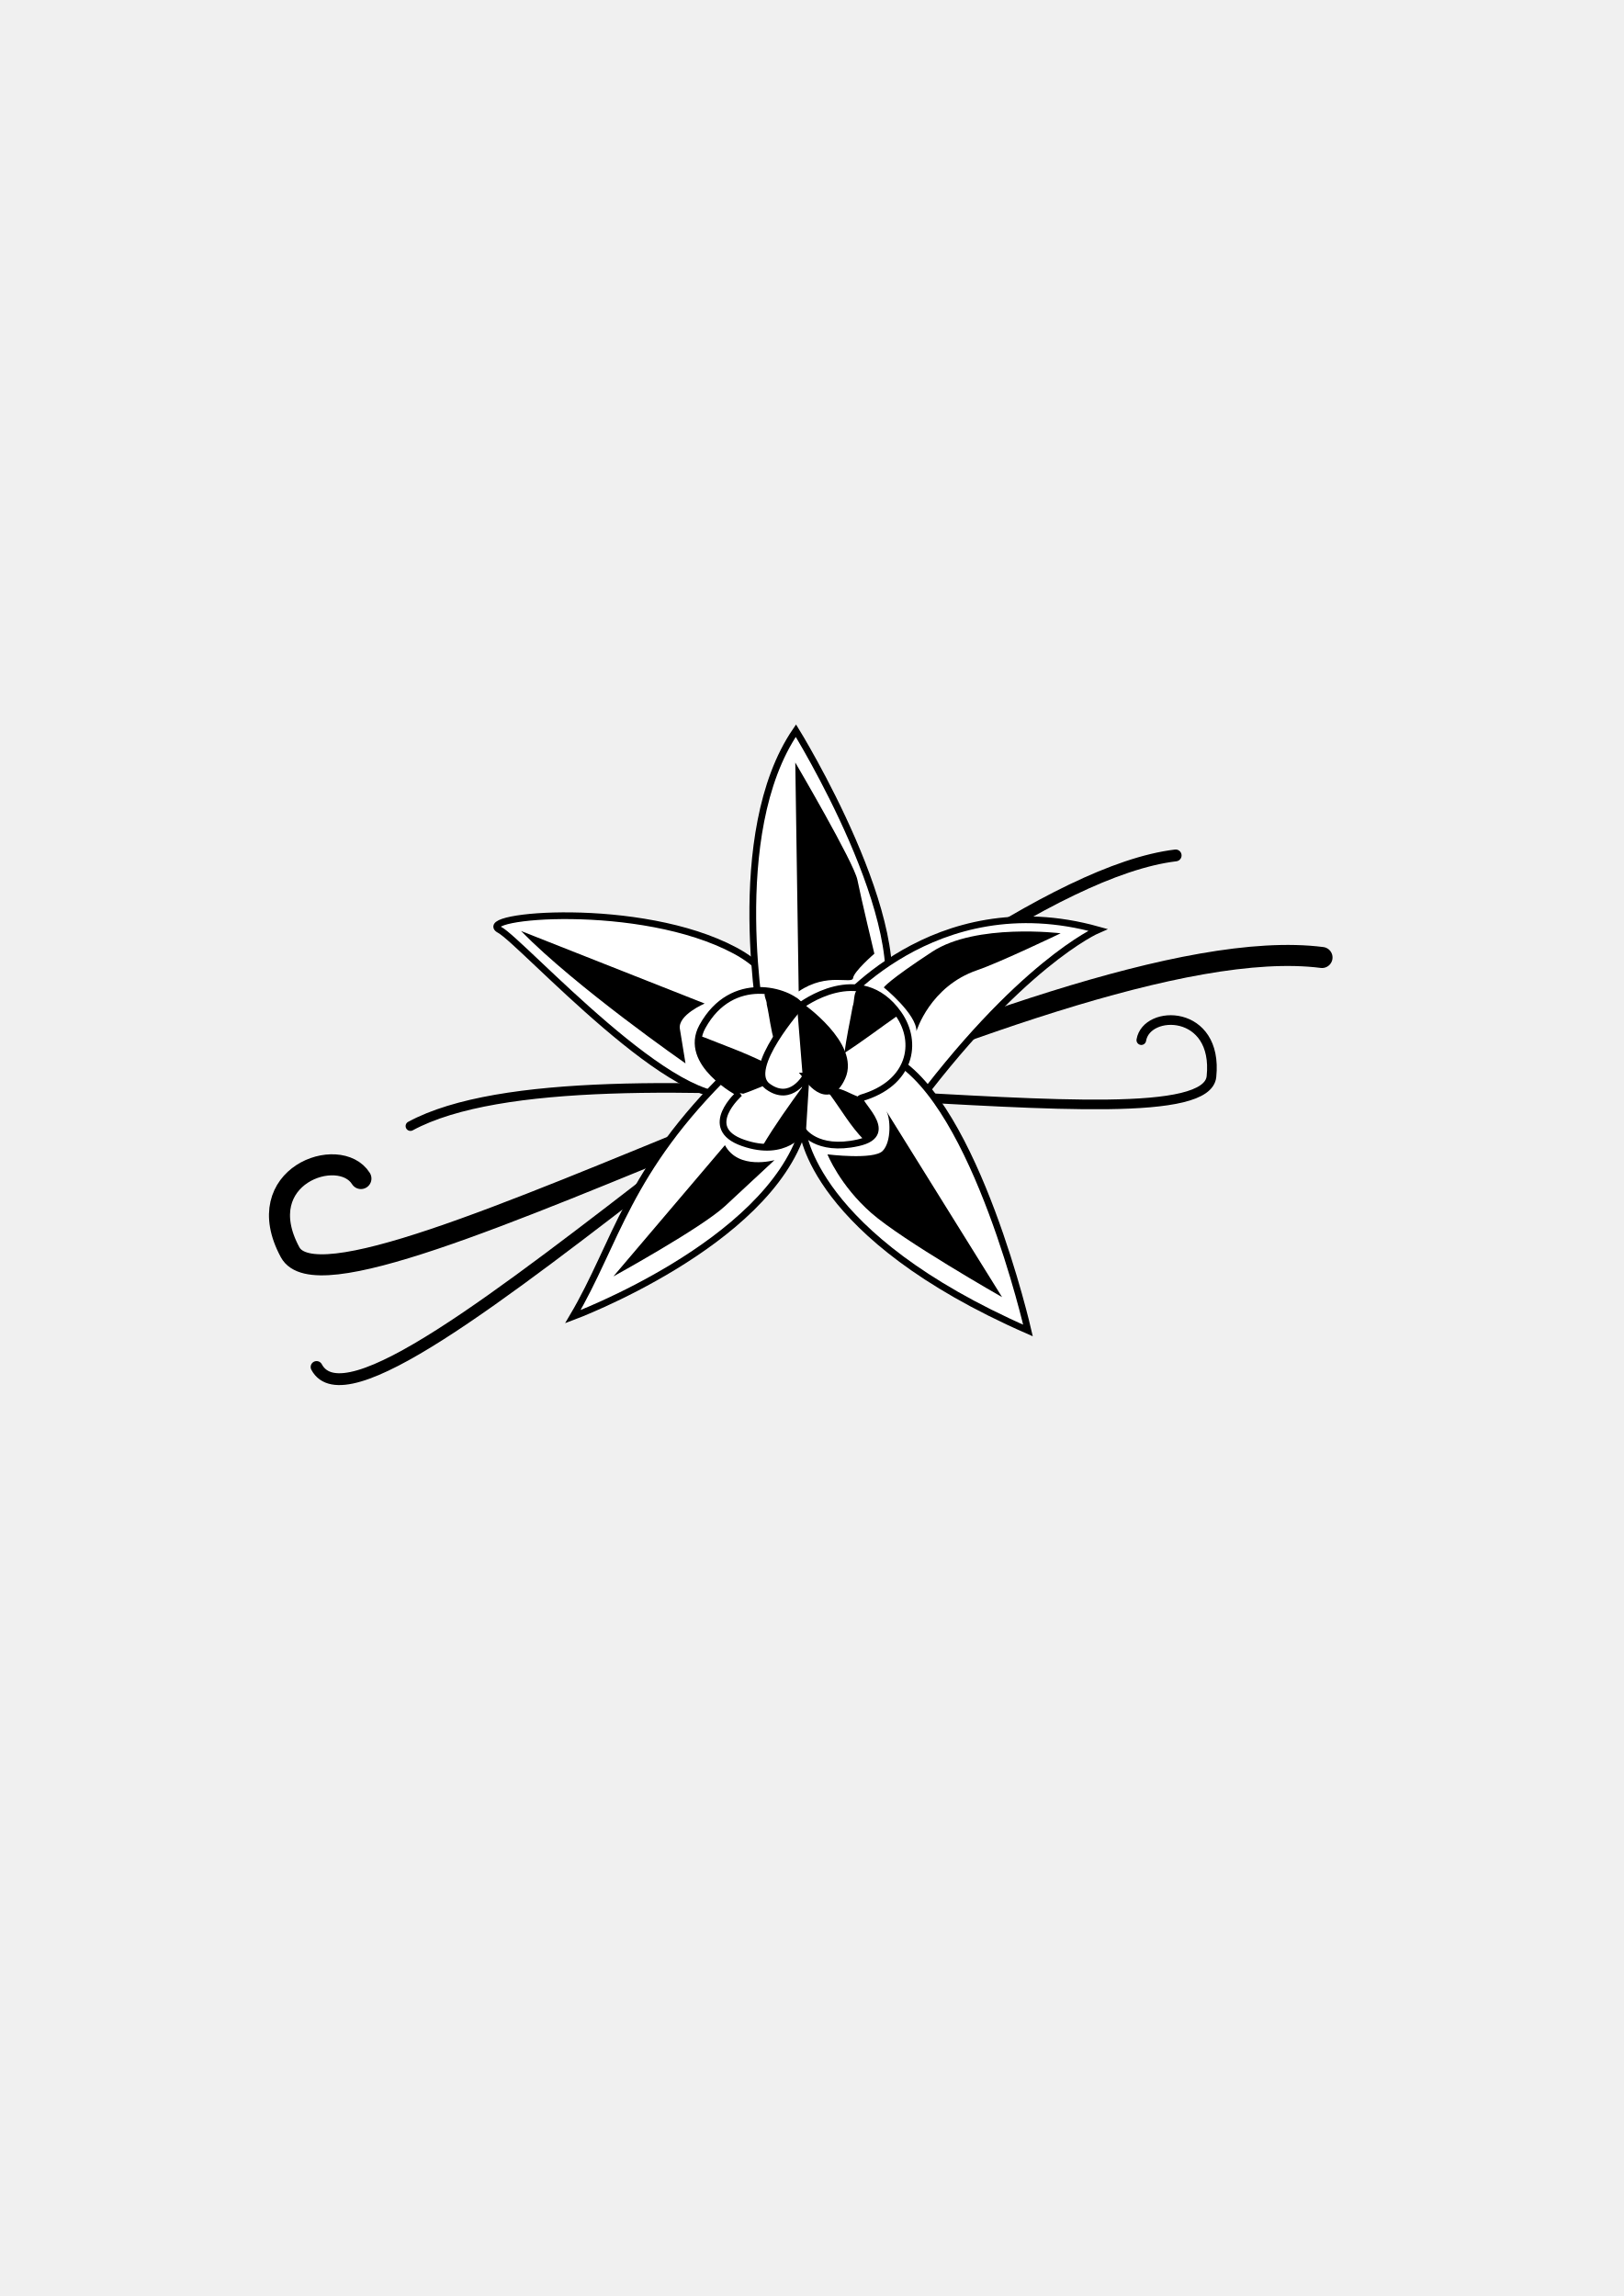
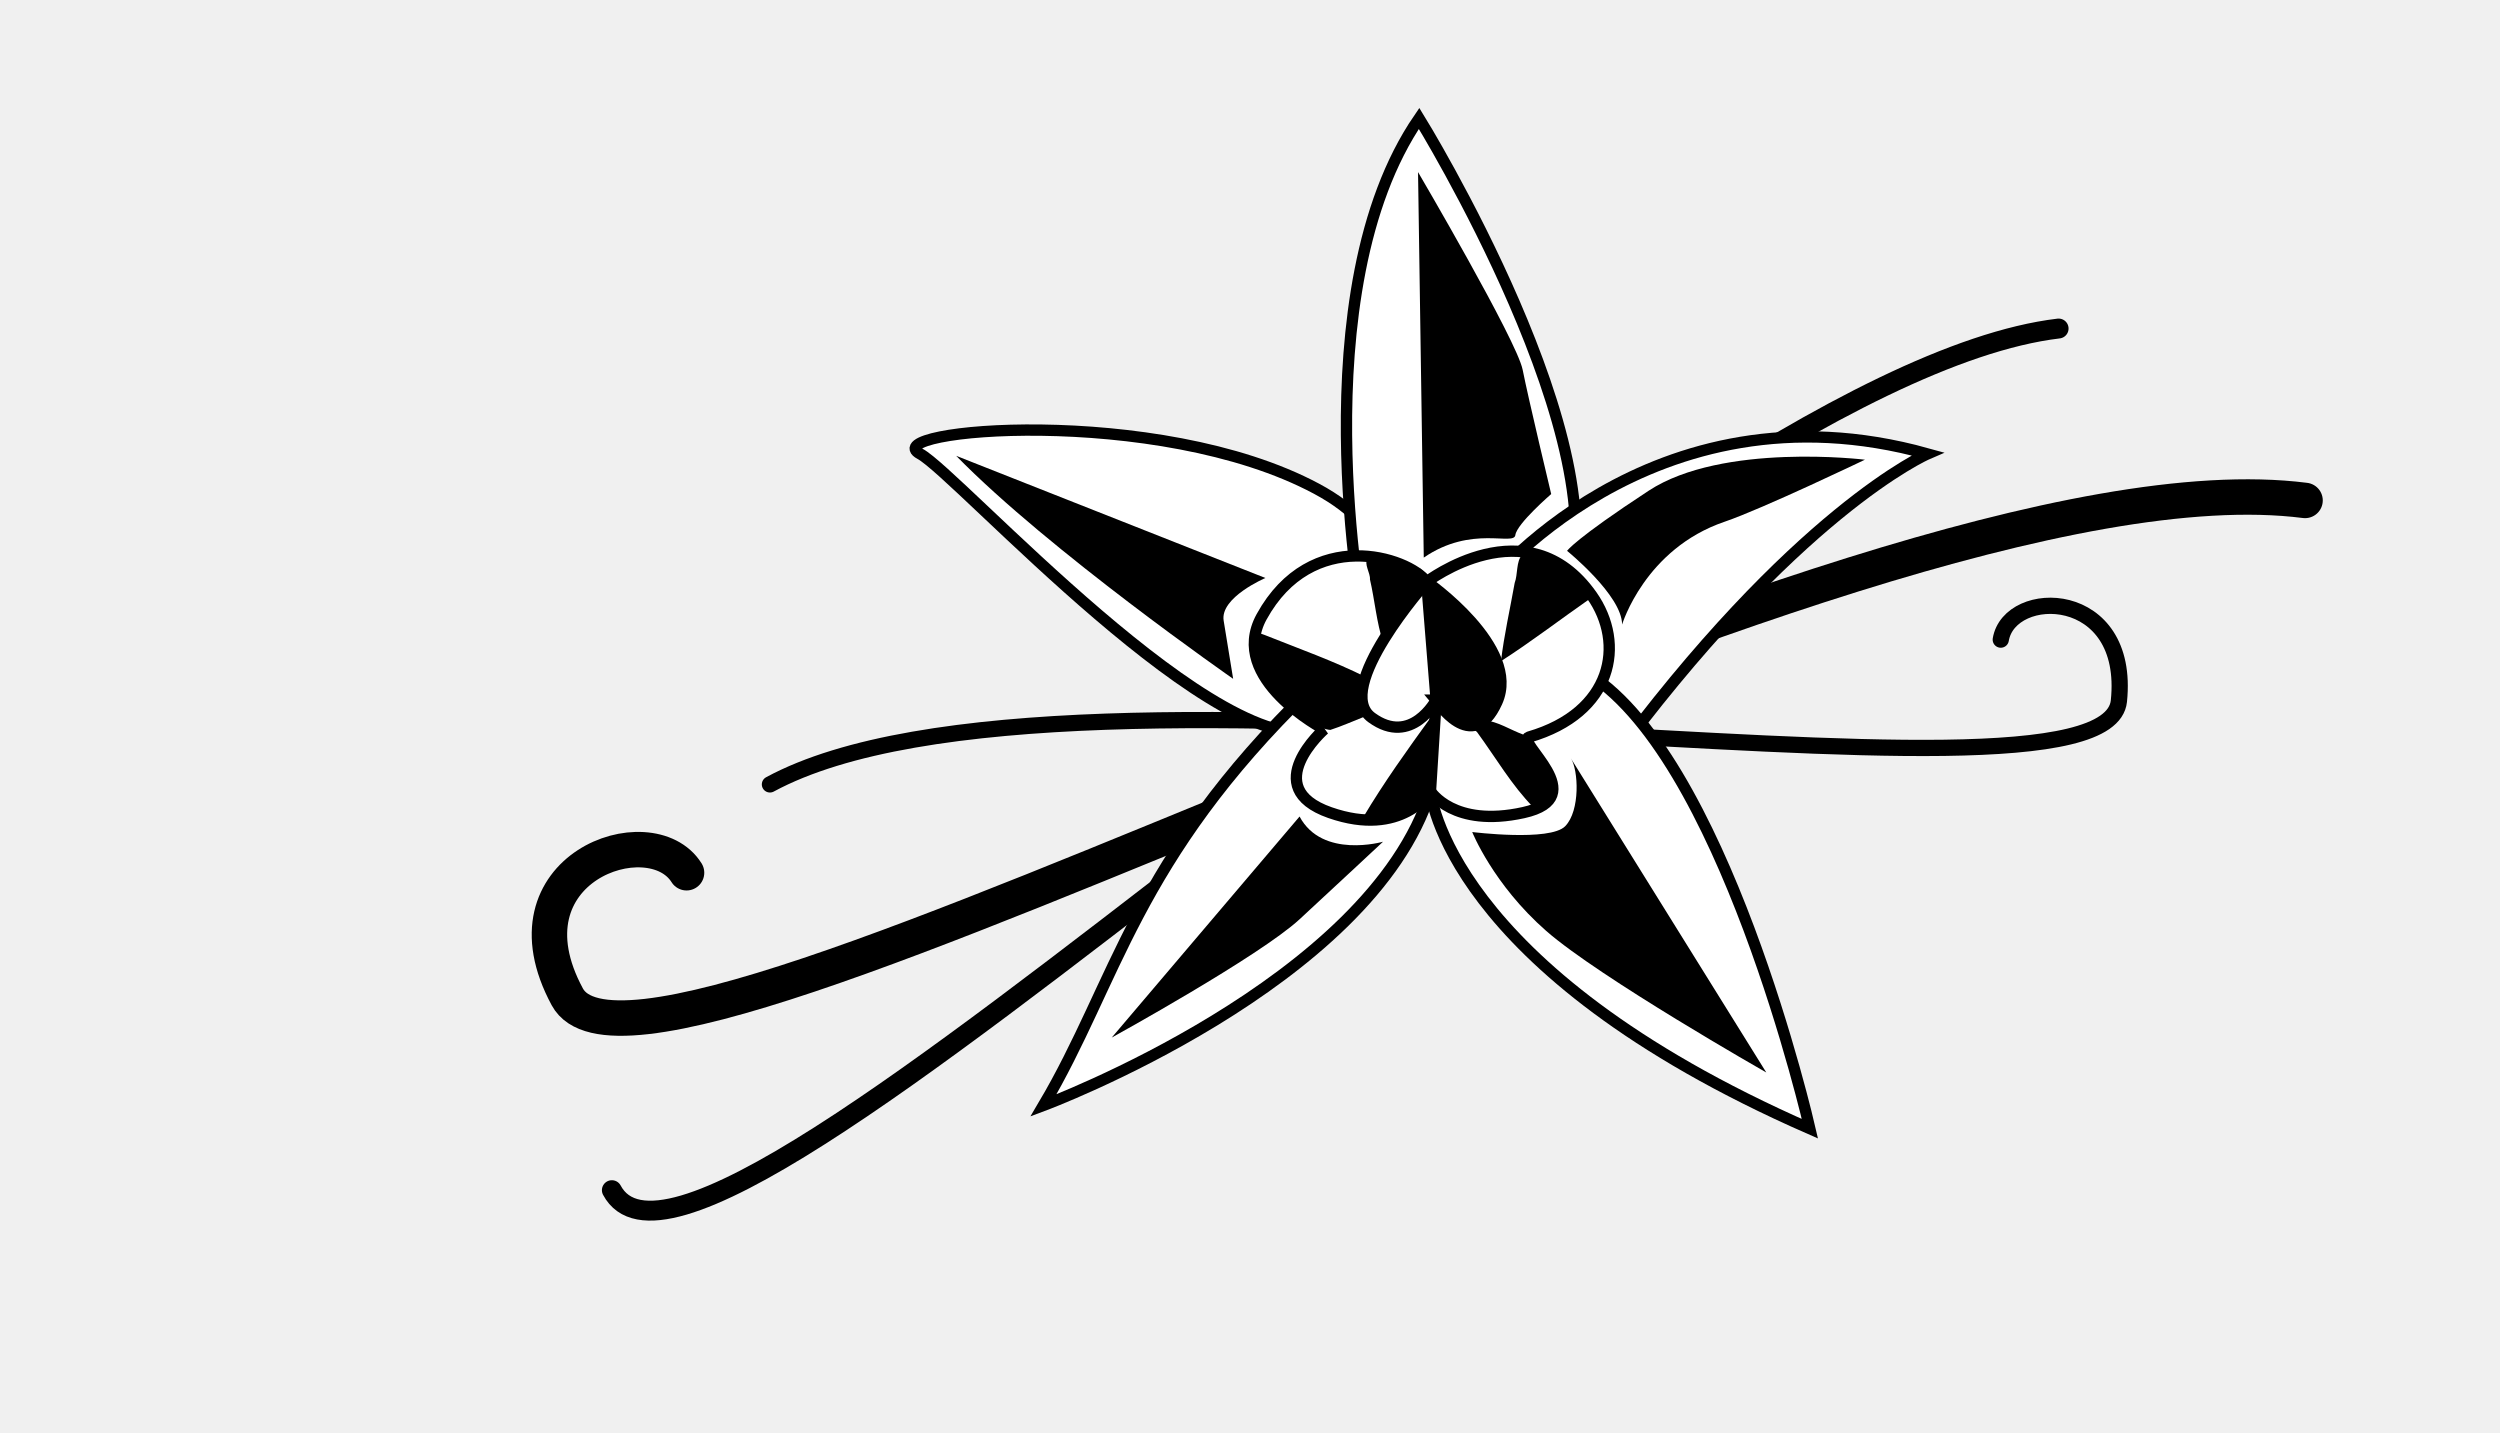
- <svg xmlns="http://www.w3.org/2000/svg" width="210mm" height="297mm" viewBox="0 0 210 297" version="1.1" id="svg2446">
+ <svg xmlns="http://www.w3.org/2000/svg" width="192mm" height="110mm" viewBox="0 0 192 110" version="1.1" id="svg2446">
  <defs id="defs2440" />
  <g id="layer1">
-     <path style="fill:none;stroke:#000000;stroke-width:2.722;stroke-linecap:round;stroke-linejoin:miter;stroke-miterlimit:4;stroke-dasharray:none;stroke-opacity:1" d="m 46.679,152.45 c -2.778,-4.427 -14.484,-0.328 -9.159,9.532 6.263,11.595 98.46,-42.594 133.46,-38.126" id="path2293" />
-     <path style="fill:none;stroke:#000000;stroke-width:1.529;stroke-linecap:round;stroke-linejoin:miter;stroke-miterlimit:4;stroke-dasharray:none;stroke-opacity:1" d="M 40.944,176.828 C 48.049,190.175 120.782,114.403 152.053,110.653" id="path2293-4" />
-     <path style="fill:none;stroke:#000000;stroke-width:1.247;stroke-linecap:round;stroke-linejoin:miter;stroke-miterlimit:4;stroke-dasharray:none;stroke-opacity:1" d="m 147.611,134.546 c 0.675,-4.029 9.977,-4.027 9.072,4.723 -1.064,10.291 -80.535,-6.08 -103.6,6.396" id="path2293-8" />
-     <path style="fill:#ffffff;fill-opacity:1;stroke:#000000;stroke-width:0.87px;stroke-linecap:butt;stroke-linejoin:miter;stroke-opacity:1" d="m 95.653,141.429 c -7.778,3.18 -28.136,-19.594 -31.036,-21.148 -3.51,-1.882 18.213,-3.872 30.453,2.681 12.239,6.553 0.583,18.467 0.583,18.467 z" id="path2324" />
-     <path style="fill:#ffffff;fill-opacity:1;stroke:#000000;stroke-width:0.87px;stroke-linecap:butt;stroke-linejoin:miter;stroke-opacity:1" d="m 98.643,133.15 c 0,0 -4.847,-25.287 4.295,-38.635 0,0 15.736,25.467 11.219,36.786 -3.205,8.031 -15.515,1.849 -15.515,1.849 z" id="path2326" />
-     <path style="fill:#ffffff;fill-opacity:1;stroke:#000000;stroke-width:0.87px;stroke-linecap:butt;stroke-linejoin:miter;stroke-opacity:1" d="m 107.892,130.706 c 0,0 12.739,-16.378 34.096,-10.425 0,0 -10.185,4.391 -24.625,24.127 -12.531,17.127 -9.471,-13.702 -9.471,-13.702 z" id="path2328" />
-     <path style="fill:#ffffff;fill-opacity:1;stroke:#000000;stroke-width:0.87px;stroke-linecap:butt;stroke-linejoin:miter;stroke-opacity:1" d="m 103.813,146.194 c 0,0 1.115,13.622 29.141,25.914 0,0 -6.671,-29.198 -17.483,-35.226 z" id="path2330" />
-     <path style="fill:#ffffff;fill-opacity:1;stroke:#000000;stroke-width:0.87px;stroke-linecap:butt;stroke-linejoin:miter;stroke-opacity:1" d="m 94.487,138.45 c -13.409,13.063 -14.765,22.34 -20.399,31.871 0,0 25.115,-9.348 29.724,-24.127 z" id="path2332" />
-     <path style="fill:#ffffff;stroke:#000000;stroke-width:0.87px;stroke-linecap:butt;stroke-linejoin:miter;stroke-opacity:1" d="m 95.653,141.429 c 0,0 -7.431,-3.872 -4.808,-8.638 3.824,-6.949 11.219,-4.617 12.677,-2.681 1.457,1.936 0,0 0,0 0,0 7.755,-5.943 12.677,1.042 2.623,3.723 1.604,9.007 -4.808,10.872 -1.156,0.336 4.954,4.617 -0.437,5.808 -5.391,1.191 -7.14,-1.638 -7.14,-1.638 0,0 -2.186,3.574 -7.722,1.638 -5.537,-1.936 -0.437,-6.404 -0.437,-6.404 z" id="path2358" />
-     <path style="fill:#ffffff;stroke:#000000;stroke-width:0.87px;stroke-linecap:butt;stroke-linejoin:miter;stroke-opacity:1" d="m 103.521,130.11 c 0,0 -7.285,8.191 -4.226,10.425 3.06,2.234 4.954,-1.34 4.954,-1.34 0,0 2.768,4.319 4.663,0.149 1.894,-4.17 -5.391,-9.234 -5.391,-9.234 z" id="path2360" />
-     <path style="fill:#000000;stroke:#000000;stroke-width:0.87px;stroke-linecap:butt;stroke-linejoin:miter;stroke-opacity:1" d="m 104.25,139.195 -0.729,-9.085 c 0,0 6.703,5.957 5.245,9.383 -1.457,3.425 -4.517,-0.298 -4.517,-0.298 z" id="path2364" />
-     <path style="fill:#000000;stroke:none;stroke-width:0.689px;stroke-linecap:butt;stroke-linejoin:miter;stroke-opacity:1" d="m 103.297,128.246 -0.44,-29.608 c 0,0 7.595,12.951 8.035,15.181 0.44,2.23 2.192,9.546 2.192,9.546 0,0 -2.642,2.281 -2.752,3.148 -0.11,0.867 -3.35,-0.796 -7.035,1.733" id="path2366" />
-     <path style="fill:#000000;stroke:none;stroke-width:0.87px;stroke-linecap:butt;stroke-linejoin:miter;stroke-opacity:1" d="m 118.529,133.386 c 0,0 1.748,-5.808 7.868,-7.893 2.929,-0.998 10.782,-4.766 10.782,-4.766 0,0 -10.928,-1.34 -16.611,2.383 -5.683,3.723 -6.265,4.617 -6.265,4.617 0,0 4.226,3.425 4.226,5.659 z" id="path2368" />
-     <path style="fill:#000000;stroke:none;stroke-width:0.87px;stroke-linecap:butt;stroke-linejoin:miter;stroke-opacity:1" d="m 114.595,143.663 15.008,24.127 c 0,0 -12.822,-7.298 -16.902,-10.872 -4.08,-3.574 -5.683,-7.595 -5.683,-7.595 0,0 5.974,0.745 7.14,-0.447 1.166,-1.191 1.02,-4.319 0.437,-5.213 z" id="path2370" />
-     <path style="fill:#000000;fill-opacity:1;stroke:none;stroke-width:0.87px;stroke-linecap:butt;stroke-linejoin:miter;stroke-opacity:1" d="m 93.759,148.131 -14.425,16.978 c 0,0 11.365,-6.255 14.425,-9.085 3.06,-2.83 6.411,-5.957 6.411,-5.957 0,0 -4.663,1.34 -6.411,-1.936 z" id="path2372" />
-     <path style="fill:#000000;fill-opacity:1;stroke:none;stroke-width:0.87px;stroke-linecap:butt;stroke-linejoin:miter;stroke-opacity:1" d="m 67.386,120.429 23.75,9.383 c 0,0 -3.497,1.489 -3.206,3.276 0.729,4.468 0.729,4.468 0.729,4.468 0,0 -14.134,-9.829 -21.273,-17.127 z" id="path2374" />
-     <path style="fill:none;stroke:#000000;stroke-width:0.87px;stroke-linecap:butt;stroke-linejoin:miter;stroke-opacity:1" d="m 104.25,139.195 -0.437,7 z" id="path2380" />
-     <path style="fill:#000000;stroke:none;stroke-width:0.152" d="m 98.993,128.367 c -0.324,0.319 0.219,1.086 0.172,1.551 0.372,1.602 0.506,3.33 1.02,4.859 0.796,-0.584 1.164,-1.753 1.821,-2.534 0.446,-0.815 1.313,-1.525 1.516,-2.419 -1.297,-0.964 -2.978,-1.325 -4.529,-1.458 z" id="path2394" />
-     <path style="fill:#000000;stroke:none;stroke-width:0.178" d="m 110.848,128.046 c -0.465,0.475 -0.32,1.495 -0.569,2.147 -0.351,1.99 -0.823,4.04 -1.049,6.005 2.373,-1.524 4.615,-3.253 6.931,-4.863 -1.426,-1.536 -3.144,-3.029 -5.314,-3.289 z" id="path2396" />
-     <path style="fill:#000000;stroke:none;stroke-width:0.169" d="m 107.92,140.73 c -0.52,0.077 -1.308,0.314 -0.532,0.914 1.423,1.941 2.668,4.105 4.336,5.789 1.097,0.189 2.023,-1.391 1.194,-2.381 -0.626,-1.077 -1.186,-2.313 -1.968,-3.21 -1.003,-0.361 -1.968,-1.019 -3.03,-1.112 z" id="path2402" />
-     <path style="fill:#000000;stroke:none;stroke-width:0.165" d="m 103.895,140.44 c -1.821,2.515 -3.665,5.078 -5.256,7.76 1.078,0.357 2.33,-0.239 3.357,-0.68 1.026,-0.554 1.93,-1.593 1.751,-2.971 -0.002,-1.362 0.243,-2.776 0.185,-4.104 -0.01,-0.007 -0.026,-0.017 -0.037,-0.003 z" id="path2404" />
-     <path style="fill:#000000;stroke:none;stroke-width:0.166" d="m 90.533,134.03 c -0.601,2.486 1.455,4.663 3.246,6.113 0.742,0.444 1.466,1.287 2.346,1.336 0.873,-0.284 1.712,-0.658 2.564,-0.996 -0.061,-1.011 0.068,-2.06 0.234,-3.023 -2.511,-1.267 -5.217,-2.22 -7.841,-3.27 -0.181,-0.052 -0.359,-0.147 -0.549,-0.16 z" id="path2406" />
+     <path style="fill:none;stroke:#000000;stroke-width:2.722;stroke-linecap:round;stroke-linejoin:miter;stroke-miterlimit:4;stroke-dasharray:none;stroke-opacity:1" d="m 52.727,67.027 c -2.778,-4.427 -14.484,-0.328 -9.159,9.532 6.263,11.595 98.46,-42.594 133.46,-38.126" id="path2293" />
+     <path style="fill:none;stroke:#000000;stroke-width:1.529;stroke-linecap:round;stroke-linejoin:miter;stroke-miterlimit:4;stroke-dasharray:none;stroke-opacity:1" d="M 46.991,91.405 C 54.097,104.752 126.829,28.981 158.101,25.231" id="path2293-4" />
+     <path style="fill:none;stroke:#000000;stroke-width:1.247;stroke-linecap:round;stroke-linejoin:miter;stroke-miterlimit:4;stroke-dasharray:none;stroke-opacity:1" d="m 153.659,49.123 c 0.675,-4.029 9.977,-4.027 9.072,4.723 -1.064,10.291 -80.535,-6.08 -103.6,6.396" id="path2293-8" />
+     <path style="fill:#ffffff;fill-opacity:1;stroke:#000000;stroke-width:0.87px;stroke-linecap:butt;stroke-linejoin:miter;stroke-opacity:1" d="m 101.701,56.006 c -7.778,3.18 -28.136,-19.594 -31.036,-21.148 -3.51,-1.882 18.213,-3.872 30.453,2.681 12.239,6.553 0.583,18.467 0.583,18.467 z" id="path2324" />
+     <path style="fill:#ffffff;fill-opacity:1;stroke:#000000;stroke-width:0.87px;stroke-linecap:butt;stroke-linejoin:miter;stroke-opacity:1" d="m 104.691,47.728 c 0,0 -4.847,-25.287 4.295,-38.635 0,0 15.736,25.467 11.219,36.786 -3.205,8.031 -15.515,1.849 -15.515,1.849 z" id="path2326" />
+     <path style="fill:#ffffff;fill-opacity:1;stroke:#000000;stroke-width:0.87px;stroke-linecap:butt;stroke-linejoin:miter;stroke-opacity:1" d="m 113.94,45.283 c 0,0 12.739,-16.378 34.096,-10.425 0,0 -10.185,4.391 -24.625,24.127 -12.531,17.127 -9.471,-13.702 -9.471,-13.702 z" id="path2328" />
+     <path style="fill:#ffffff;fill-opacity:1;stroke:#000000;stroke-width:0.87px;stroke-linecap:butt;stroke-linejoin:miter;stroke-opacity:1" d="m 109.86,60.772 c 0,0 1.115,13.622 29.141,25.914 0,0 -6.671,-29.198 -17.483,-35.226 z" id="path2330" />
+     <path style="fill:#ffffff;fill-opacity:1;stroke:#000000;stroke-width:0.87px;stroke-linecap:butt;stroke-linejoin:miter;stroke-opacity:1" d="m 100.535,53.027 c -13.409,13.063 -14.765,22.34 -20.399,31.871 0,0 25.115,-9.348 29.724,-24.127 z" id="path2332" />
+     <path style="fill:#ffffff;stroke:#000000;stroke-width:0.87px;stroke-linecap:butt;stroke-linejoin:miter;stroke-opacity:1" d="m 101.701,56.006 c 0,0 -7.431,-3.872 -4.808,-8.638 3.824,-6.949 11.219,-4.617 12.677,-2.681 1.457,1.936 0,0 0,0 0,0 7.755,-5.943 12.677,1.042 2.623,3.723 1.604,9.007 -4.808,10.872 -1.156,0.336 4.954,4.617 -0.437,5.808 -5.391,1.191 -7.14,-1.638 -7.14,-1.638 0,0 -2.186,3.574 -7.722,1.638 -5.537,-1.936 -0.437,-6.404 -0.437,-6.404 z" id="path2358" />
+     <path style="fill:#ffffff;stroke:#000000;stroke-width:0.87px;stroke-linecap:butt;stroke-linejoin:miter;stroke-opacity:1" d="m 109.569,44.687 c 0,0 -7.285,8.191 -4.226,10.425 3.06,2.234 4.954,-1.34 4.954,-1.34 0,0 2.768,4.319 4.663,0.149 1.894,-4.17 -5.391,-9.234 -5.391,-9.234 z" id="path2360" />
+     <path style="fill:#000000;stroke:#000000;stroke-width:0.87px;stroke-linecap:butt;stroke-linejoin:miter;stroke-opacity:1" d="m 110.297,53.772 -0.729,-9.085 c 0,0 6.703,5.957 5.245,9.383 -1.457,3.425 -4.517,-0.298 -4.517,-0.298 z" id="path2364" />
+     <path style="fill:#000000;stroke:none;stroke-width:0.689px;stroke-linecap:butt;stroke-linejoin:miter;stroke-opacity:1" d="M 109.345,42.823 108.905,13.216 c 0,0 7.595,12.951 8.035,15.181 0.44,2.23 2.192,9.546 2.192,9.546 0,0 -2.642,2.281 -2.752,3.148 -0.11,0.867 -3.35,-0.796 -7.035,1.733" id="path2366" />
+     <path style="fill:#000000;stroke:none;stroke-width:0.87px;stroke-linecap:butt;stroke-linejoin:miter;stroke-opacity:1" d="m 124.577,47.964 c 0,0 1.748,-5.808 7.868,-7.893 2.929,-0.998 10.782,-4.766 10.782,-4.766 0,0 -10.928,-1.34 -16.611,2.383 -5.683,3.723 -6.265,4.617 -6.265,4.617 0,0 4.226,3.425 4.226,5.659 z" id="path2368" />
+     <path style="fill:#000000;stroke:none;stroke-width:0.87px;stroke-linecap:butt;stroke-linejoin:miter;stroke-opacity:1" d="m 120.643,58.24 15.008,24.127 c 0,0 -12.822,-7.298 -16.902,-10.872 -4.08,-3.574 -5.683,-7.595 -5.683,-7.595 0,0 5.974,0.745 7.14,-0.447 1.166,-1.191 1.02,-4.319 0.437,-5.213 z" id="path2370" />
+     <path style="fill:#000000;fill-opacity:1;stroke:none;stroke-width:0.87px;stroke-linecap:butt;stroke-linejoin:miter;stroke-opacity:1" d="m 99.806,62.708 -14.425,16.978 c 0,0 11.365,-6.255 14.425,-9.085 3.06,-2.83 6.411,-5.957 6.411,-5.957 0,0 -4.663,1.34 -6.411,-1.936 z" id="path2372" />
+     <path style="fill:#000000;fill-opacity:1;stroke:none;stroke-width:0.87px;stroke-linecap:butt;stroke-linejoin:miter;stroke-opacity:1" d="m 73.433,35.007 23.75,9.383 c 0,0 -3.497,1.489 -3.206,3.276 0.729,4.468 0.729,4.468 0.729,4.468 0,0 -14.134,-9.829 -21.273,-17.127 z" id="path2374" />
+     <path style="fill:none;stroke:#000000;stroke-width:0.87px;stroke-linecap:butt;stroke-linejoin:miter;stroke-opacity:1" d="m 110.297,53.772 -0.437,7 z" id="path2380" />
+     <path style="fill:#000000;stroke:none;stroke-width:0.152" d="m 105.04,42.944 c -0.324,0.319 0.218,1.086 0.172,1.551 0.372,1.602 0.506,3.33 1.02,4.859 0.796,-0.584 1.164,-1.753 1.821,-2.534 0.446,-0.815 1.313,-1.525 1.516,-2.419 -1.297,-0.964 -2.978,-1.325 -4.529,-1.458 z" id="path2394" />
+     <path style="fill:#000000;stroke:none;stroke-width:0.178" d="m 116.896,42.623 c -0.465,0.475 -0.32,1.495 -0.569,2.147 -0.351,1.99 -0.823,4.04 -1.049,6.005 2.373,-1.524 4.615,-3.253 6.931,-4.863 -1.426,-1.536 -3.144,-3.029 -5.314,-3.289 z" id="path2396" />
+     <path style="fill:#000000;stroke:none;stroke-width:0.169" d="m 113.968,55.308 c -0.52,0.077 -1.308,0.314 -0.532,0.914 1.423,1.941 2.668,4.105 4.336,5.789 1.097,0.189 2.023,-1.391 1.194,-2.381 -0.626,-1.077 -1.186,-2.313 -1.968,-3.21 -1.003,-0.361 -1.968,-1.019 -3.03,-1.112 z" id="path2402" />
+     <path style="fill:#000000;stroke:none;stroke-width:0.165" d="m 109.943,55.018 c -1.821,2.515 -3.665,5.078 -5.256,7.76 1.078,0.357 2.33,-0.239 3.357,-0.68 1.026,-0.554 1.93,-1.593 1.751,-2.971 -0.002,-1.362 0.243,-2.776 0.185,-4.104 -0.01,-0.007 -0.026,-0.017 -0.037,-0.003 z" id="path2404" />
+     <path style="fill:#000000;stroke:none;stroke-width:0.166" d="m 96.581,48.608 c -0.601,2.486 1.455,4.663 3.246,6.113 0.742,0.444 1.466,1.287 2.346,1.336 0.873,-0.284 1.712,-0.658 2.564,-0.996 -0.061,-1.011 0.068,-2.06 0.234,-3.023 -2.511,-1.267 -5.217,-2.22 -7.841,-3.27 -0.181,-0.052 -0.359,-0.147 -0.549,-0.16 z" id="path2406" />
  </g>
</svg>
